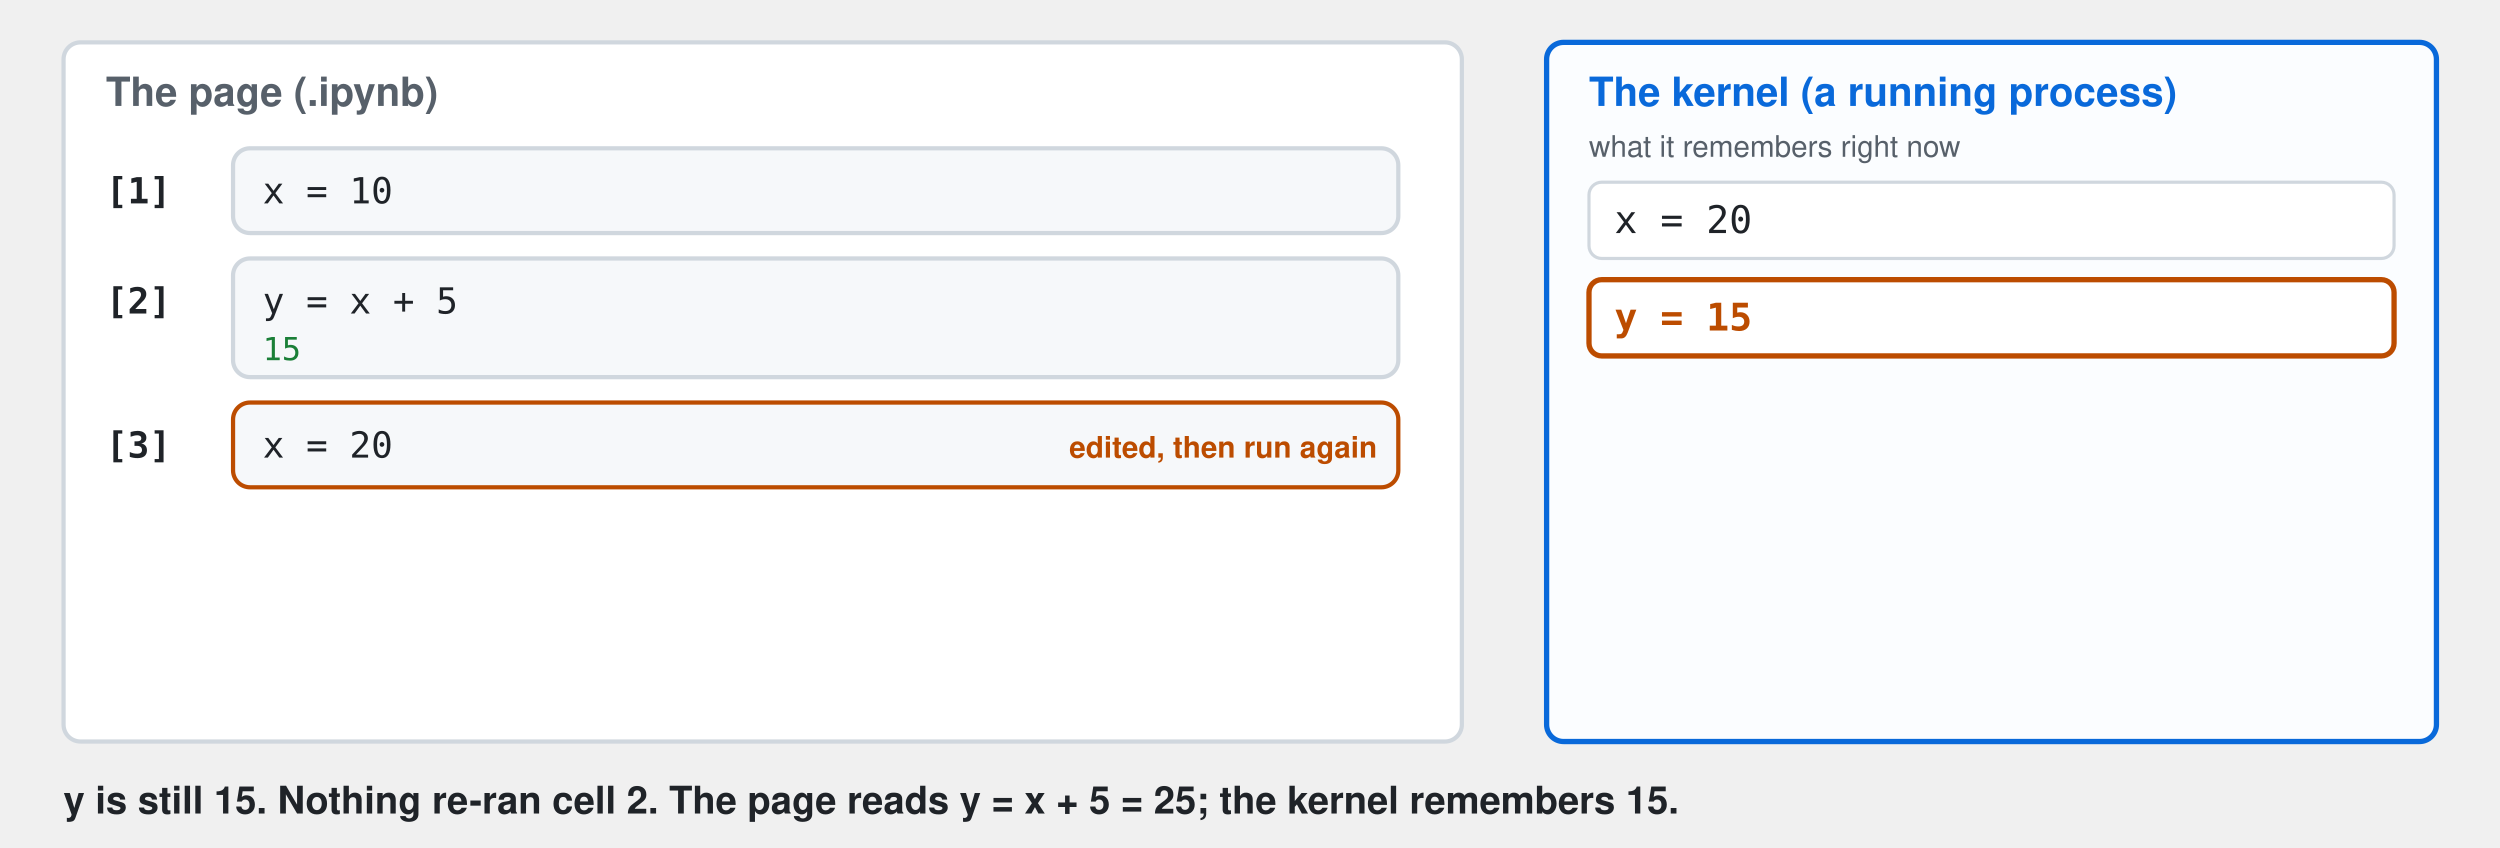
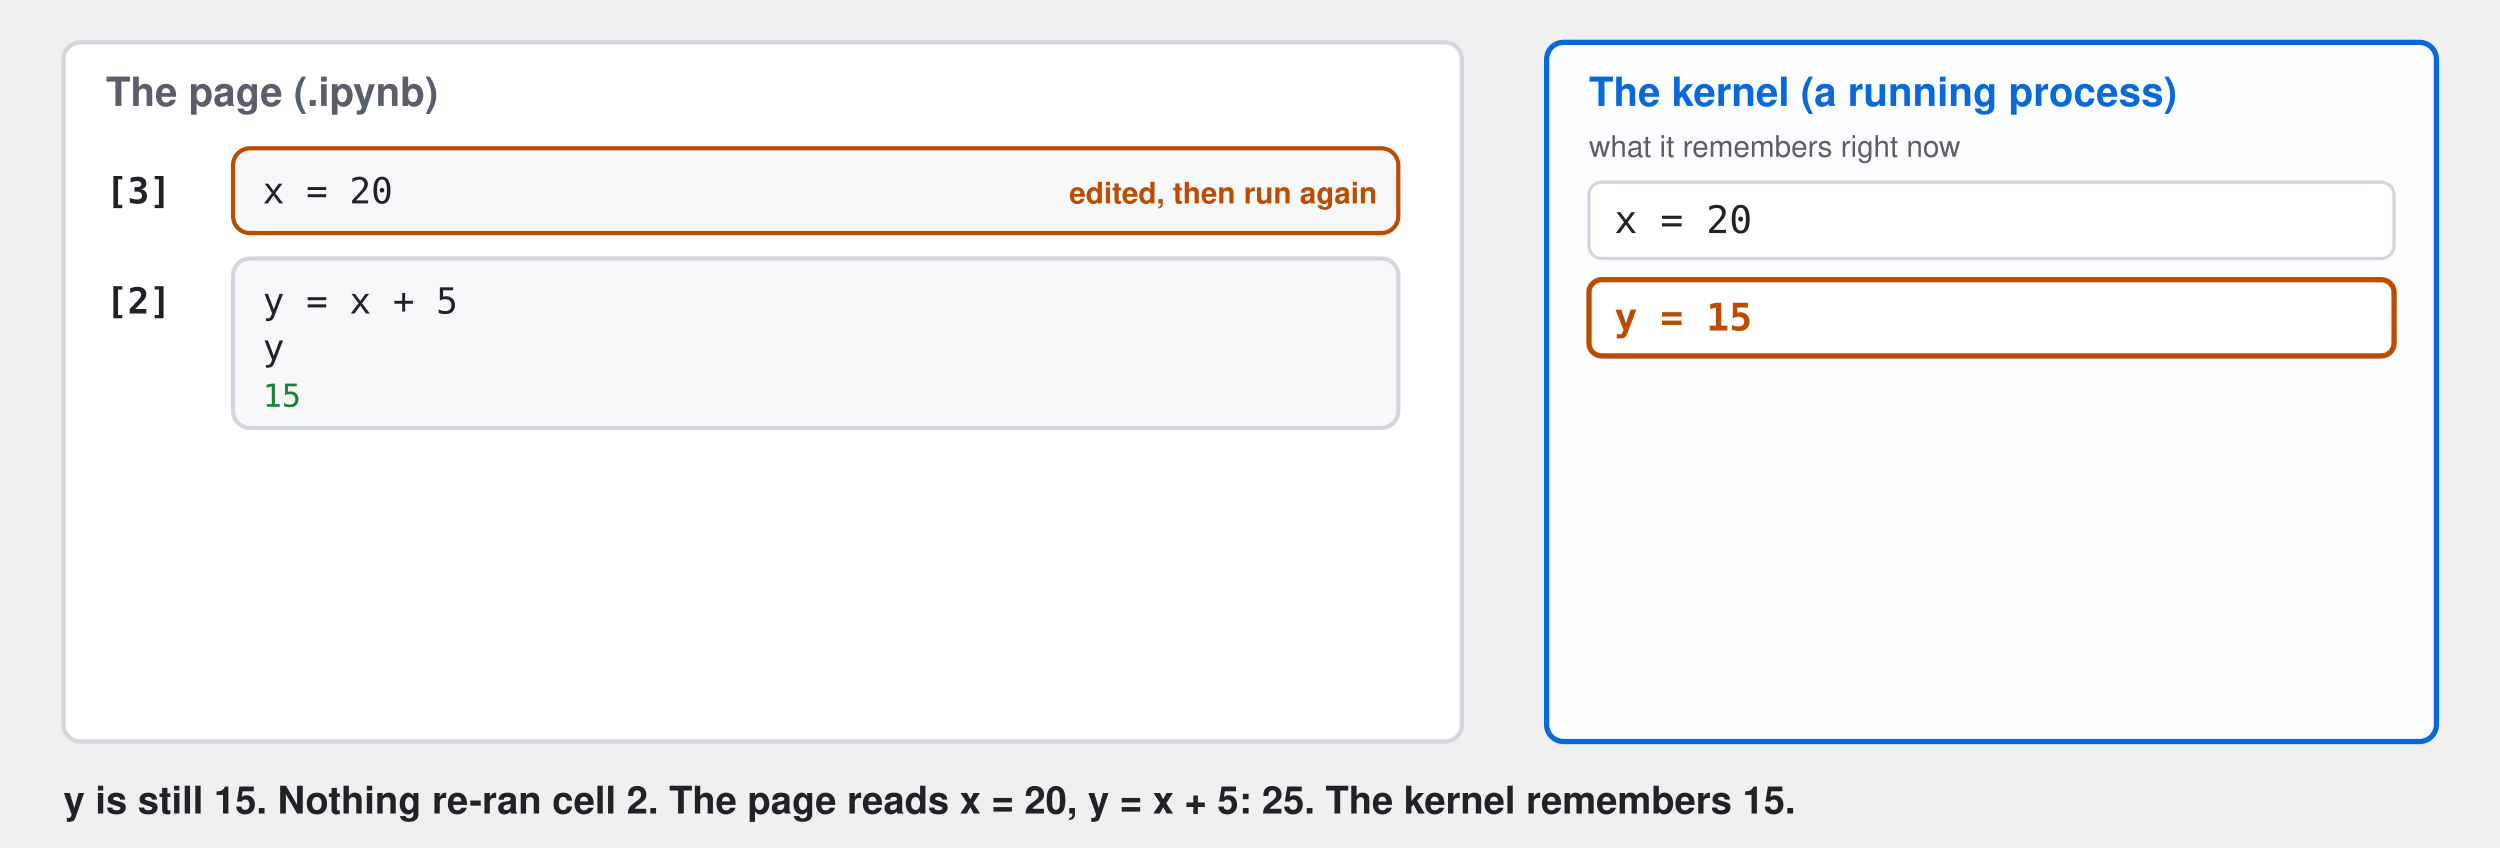
<svg xmlns="http://www.w3.org/2000/svg" width="1180" height="400" viewBox="0 0 1180 400" font-family="-apple-system, BlinkMacSystemFont, 'Segoe UI', Helvetica, Arial, sans-serif" font-size="20" fill="#1f2328">
  <defs>
    <marker id="ah" viewBox="0 0 10 10" refX="9" refY="5" markerWidth="7" markerHeight="7" orient="auto-start-reverse">
      <path d="M0,0 L10,5 L0,10 z" fill="#57606a" />
    </marker>
  </defs>
  <rect x="30" y="20" width="660" height="330" rx="8" fill="#fff" stroke="#d0d7de" stroke-width="2" />
  <text x="50" y="50" font-size="19" fill="#57606a" font-weight="700" text-anchor="start">The page (.ipynb)</text>
-   <rect x="110" y="70" width="550" height="40" rx="8" fill="#f6f8fa" stroke="#d0d7de" stroke-width="2" />
-   <text x="50" y="96" font-family="'SF Mono', Menlo, Consolas, 'DejaVu Sans Mono', monospace" font-size="17" fill="#1f2328" font-weight="700" textLength="30.6" lengthAdjust="spacingAndGlyphs" xml:space="preserve">[1]</text>
-   <text x="124" y="96" font-family="'SF Mono', Menlo, Consolas, 'DejaVu Sans Mono', monospace" font-size="17" fill="#1f2328" font-weight="400" textLength="61.2" lengthAdjust="spacingAndGlyphs" xml:space="preserve">x = 10</text>
-   <rect x="110" y="122" width="550" height="56" rx="8" fill="#f6f8fa" stroke="#d0d7de" stroke-width="2" />
+   <rect x="110" y="70" width="550" height="40" rx="8" fill="#f6f8fa" stroke="#bc4c00" stroke-width="2" />
+   <text x="50" y="96" font-family="'SF Mono', Menlo, Consolas, 'DejaVu Sans Mono', monospace" font-size="17" fill="#1f2328" font-weight="700" textLength="30.6" lengthAdjust="spacingAndGlyphs" xml:space="preserve">[3]</text>
+   <text x="124" y="96" font-family="'SF Mono', Menlo, Consolas, 'DejaVu Sans Mono', monospace" font-size="17" fill="#1f2328" font-weight="400" textLength="61.2" lengthAdjust="spacingAndGlyphs" xml:space="preserve">x = 20</text>
+   <text x="650" y="96" font-size="14" fill="#bc4c00" font-weight="700" text-anchor="end">edited, then run again</text>
+   <rect x="110" y="122" width="550" height="80" rx="8" fill="#f6f8fa" stroke="#d0d7de" stroke-width="2" />
  <text x="50" y="148" font-family="'SF Mono', Menlo, Consolas, 'DejaVu Sans Mono', monospace" font-size="17" fill="#1f2328" font-weight="700" textLength="30.6" lengthAdjust="spacingAndGlyphs" xml:space="preserve">[2]</text>
  <text x="124" y="148" font-family="'SF Mono', Menlo, Consolas, 'DejaVu Sans Mono', monospace" font-size="17" fill="#1f2328" font-weight="400" textLength="91.8" lengthAdjust="spacingAndGlyphs" xml:space="preserve">y = x + 5</text>
-   <text x="124" y="170" font-family="'SF Mono', Menlo, Consolas, 'DejaVu Sans Mono', monospace" font-size="15" fill="#1a7f37" font-weight="400" textLength="18.0" lengthAdjust="spacingAndGlyphs" xml:space="preserve">15</text>
-   <rect x="110" y="190" width="550" height="40" rx="8" fill="#f6f8fa" stroke="#bc4c00" stroke-width="2" />
-   <text x="50" y="216" font-family="'SF Mono', Menlo, Consolas, 'DejaVu Sans Mono', monospace" font-size="17" fill="#1f2328" font-weight="700" textLength="30.6" lengthAdjust="spacingAndGlyphs" xml:space="preserve">[3]</text>
-   <text x="124" y="216" font-family="'SF Mono', Menlo, Consolas, 'DejaVu Sans Mono', monospace" font-size="17" fill="#1f2328" font-weight="400" textLength="61.2" lengthAdjust="spacingAndGlyphs" xml:space="preserve">x = 20</text>
-   <text x="650" y="216" font-size="14" fill="#bc4c00" font-weight="700" text-anchor="end">edited, then run again</text>
+   <text x="124" y="170" font-family="'SF Mono', Menlo, Consolas, 'DejaVu Sans Mono', monospace" font-size="17" fill="#1f2328" font-weight="400" textLength="10.2" lengthAdjust="spacingAndGlyphs" xml:space="preserve">y</text>
+   <text x="124" y="192" font-family="'SF Mono', Menlo, Consolas, 'DejaVu Sans Mono', monospace" font-size="15" fill="#1a7f37" font-weight="400" textLength="18.0" lengthAdjust="spacingAndGlyphs" xml:space="preserve">15</text>
  <rect x="730" y="20" width="420" height="330" rx="8" fill="#fbfdff" stroke="#0969da" stroke-width="2.5" />
  <text x="750" y="50" font-size="19" fill="#0969da" font-weight="700" text-anchor="start">The kernel (a running process)</text>
  <text x="750" y="74" font-size="14" fill="#57606a" font-weight="400" text-anchor="start">what it remembers right now</text>
  <rect x="750" y="86" width="380" height="36" rx="6" fill="#fff" stroke="#d0d7de" stroke-width="1.5" />
  <text x="762" y="110" font-family="'SF Mono', Menlo, Consolas, 'DejaVu Sans Mono', monospace" font-size="18" fill="#1f2328" font-weight="400" textLength="64.8" lengthAdjust="spacingAndGlyphs" xml:space="preserve">x = 20</text>
  <rect x="750" y="132" width="380" height="36" rx="6" fill="#fff" stroke="#bc4c00" stroke-width="2.5" />
  <text x="762" y="156" font-family="'SF Mono', Menlo, Consolas, 'DejaVu Sans Mono', monospace" font-size="18" fill="#bc4c00" font-weight="700" textLength="64.8" lengthAdjust="spacingAndGlyphs" xml:space="preserve">y = 15</text>
-   <text x="30" y="384" font-size="18" fill="#1f2328" font-weight="700" text-anchor="start">y is still 15. Nothing re-ran cell 2. The page reads y = x + 5 = 25; the kernel remembers 15.</text>
+   <text x="30" y="384" font-size="18" fill="#1f2328" font-weight="700" text-anchor="start">y is still 15. Nothing re-ran cell 2. The page reads x = 20, y = x + 5: 25. The kernel remembers 15.</text>
</svg>
